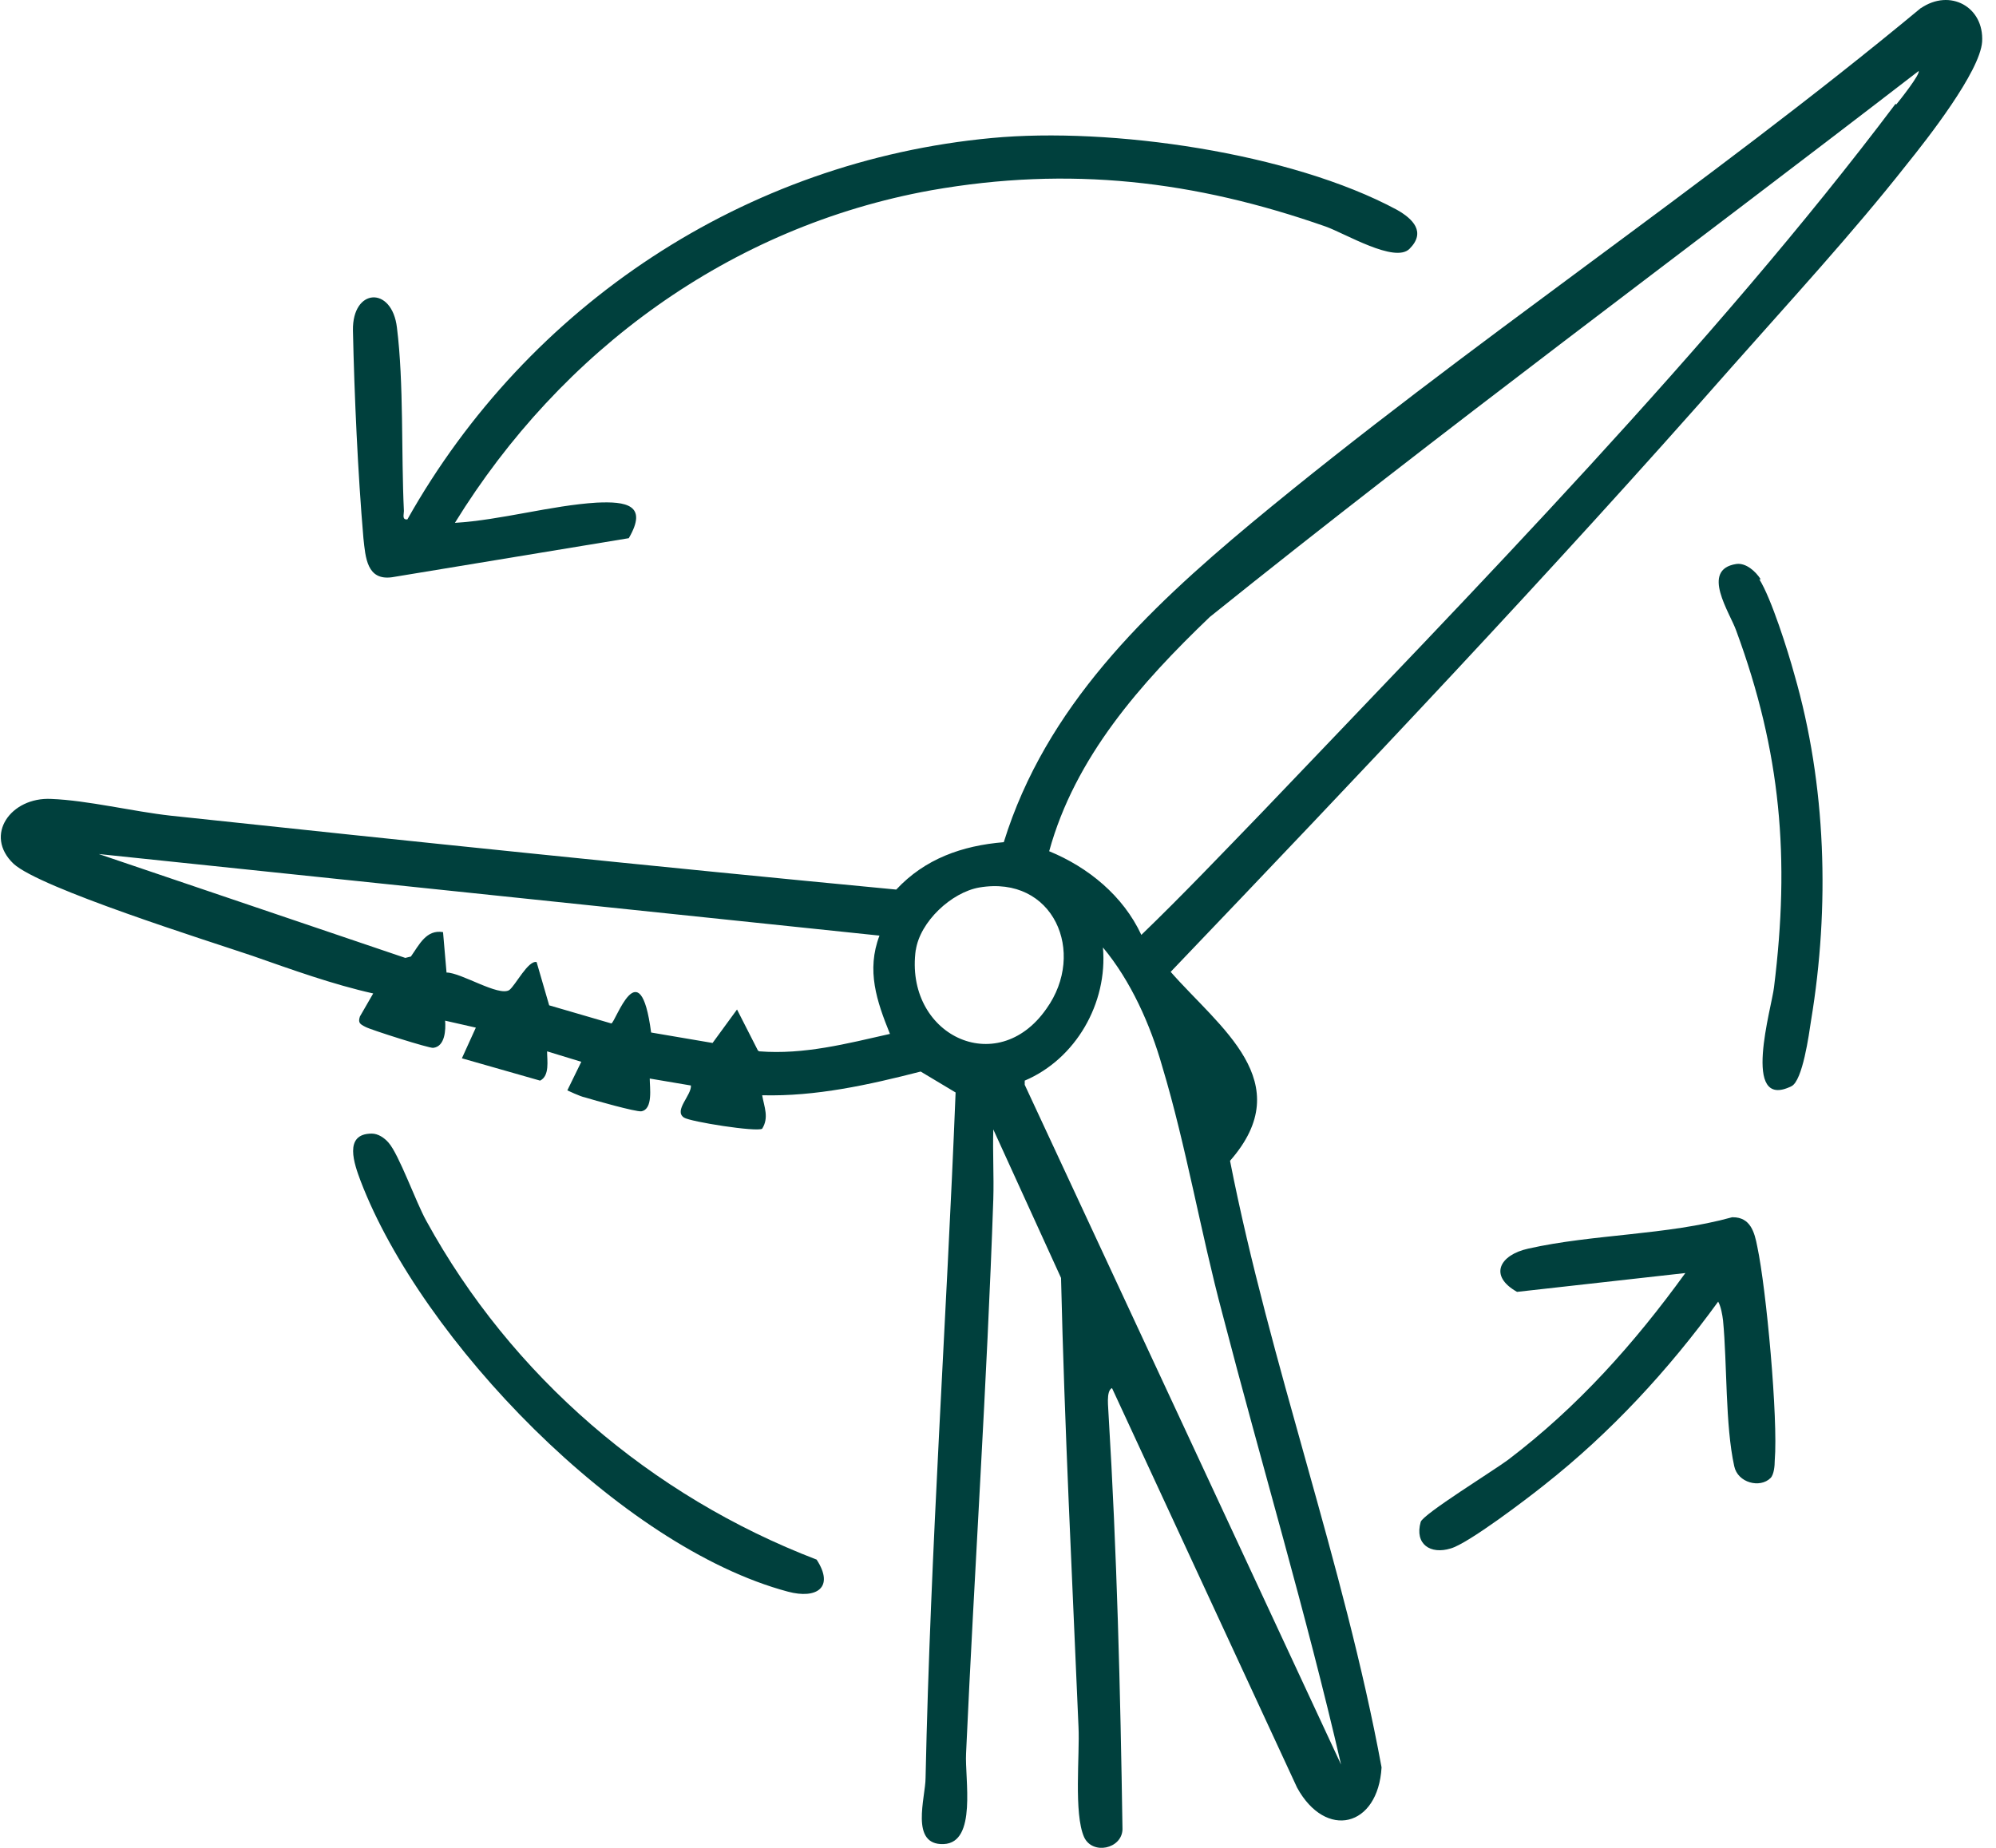
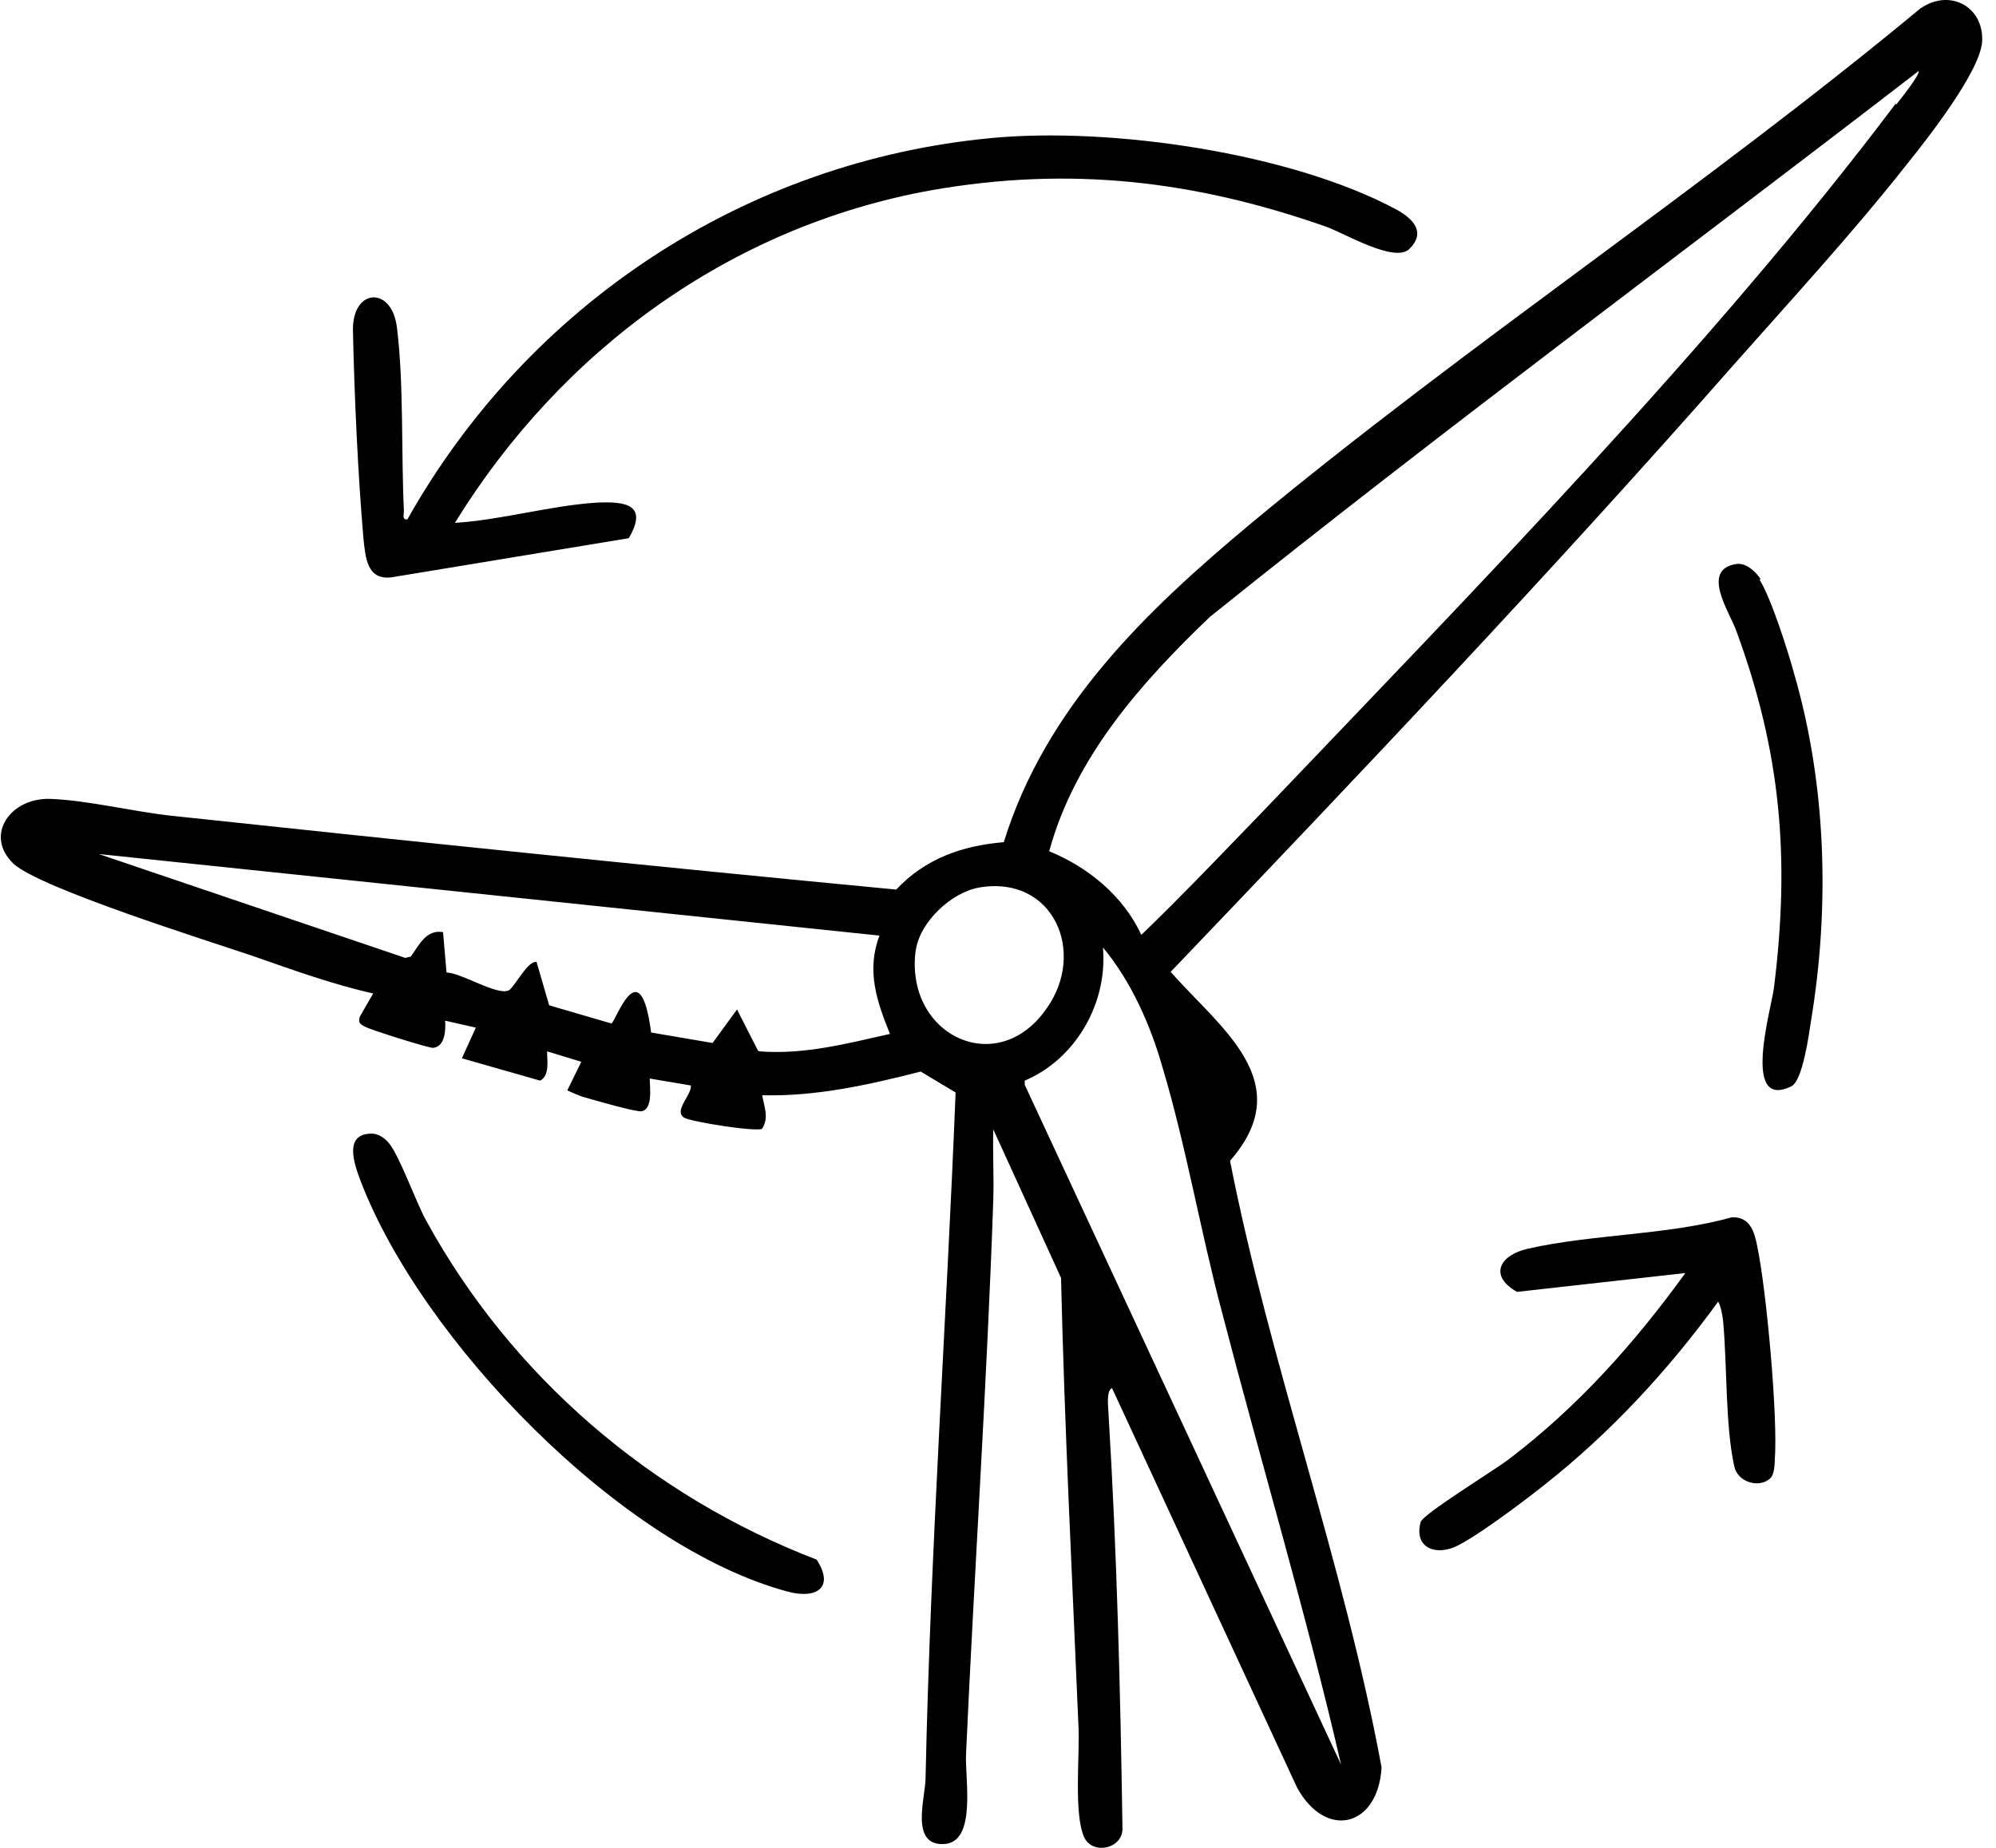
<svg xmlns="http://www.w3.org/2000/svg" width="108" height="100" viewBox="0 0 108 100" fill="none">
-   <path d="M103.962 0.412C92.286 10.109 79.364 18.636 67.726 28.295C62.021 33.049 56.58 38.256 54.313 45.576C52.046 45.764 50.043 46.481 48.494 48.141C35.42 46.896 22.309 45.538 9.236 44.142C7.195 43.916 4.739 43.312 2.774 43.236C0.583 43.123 -0.891 45.198 0.734 46.745C2.17 48.066 11.2 50.896 13.656 51.726C15.81 52.48 18.002 53.273 20.193 53.763L19.475 55.008C19.362 55.348 19.475 55.423 19.777 55.574C20.042 55.725 23.254 56.744 23.443 56.706C24.085 56.631 24.123 55.725 24.085 55.235L25.747 55.612L24.992 57.272L29.224 58.48C29.753 58.216 29.602 57.386 29.602 56.895L31.453 57.461L30.697 59.008C30.697 59.008 31.415 59.347 31.642 59.385C32.133 59.536 34.4 60.178 34.703 60.14C35.345 60.027 35.156 58.857 35.156 58.367L37.385 58.744C37.423 59.272 36.441 60.102 37.007 60.479C37.347 60.706 40.937 61.272 41.239 61.083C41.617 60.479 41.353 59.913 41.239 59.272C44.149 59.347 47.02 58.706 49.816 57.989L51.706 59.121C51.214 71.497 50.345 83.797 50.081 96.211C50.081 97.267 49.212 99.871 51.063 99.795C52.877 99.72 52.197 96.248 52.272 94.89C52.726 84.891 53.406 74.855 53.746 64.894C53.784 63.649 53.708 62.366 53.746 61.121L57.411 69.157C57.6 77.27 58.016 85.382 58.356 93.456C58.431 94.966 58.091 98.135 58.658 99.418C59.111 100.399 60.698 100.059 60.736 99.003C60.623 91.494 60.434 83.986 59.98 76.515C59.98 76.213 59.829 75.27 60.169 75.119L70.182 96.739C71.731 99.569 74.565 98.889 74.754 95.645C72.714 84.59 68.709 73.798 66.555 62.819C70.296 58.555 65.988 55.612 63.343 52.594C73.621 41.84 83.86 31.049 93.684 19.881C96.82 16.334 100.259 12.599 103.168 8.901C104.264 7.543 107.136 3.883 107.249 2.261C107.362 0.374 105.511 -0.645 103.924 0.45L103.962 0.412ZM41.013 56.857L39.879 54.631L38.556 56.442L35.231 55.876C34.627 51.273 33.304 55.348 33.078 55.386L29.715 54.405L29.035 52.065C28.581 51.952 27.901 53.31 27.561 53.575C26.994 53.952 24.954 52.631 24.161 52.631L23.972 50.443C23.065 50.292 22.687 51.122 22.233 51.764L21.931 51.839L5.344 46.217L47.587 50.632C46.869 52.518 47.436 54.178 48.154 55.952C45.811 56.48 43.506 57.084 41.088 56.895L41.013 56.857ZM49.552 51.424C49.779 49.877 51.479 48.292 52.99 48.028C56.995 47.349 58.809 51.537 56.618 54.593C53.935 58.442 48.91 55.989 49.552 51.386V51.424ZM66.139 71.082C68.255 79.232 70.674 87.306 72.563 95.494L55.446 58.706V58.48C58.205 57.31 59.943 54.291 59.678 51.273C61.19 53.084 62.248 55.461 62.89 57.725C64.174 61.989 64.968 66.705 66.139 71.082ZM102.564 5.619C92.74 18.674 79.629 32.068 68.293 43.953C66.139 46.179 63.986 48.443 61.756 50.594C60.774 48.481 58.885 46.934 56.769 46.066C58.167 40.972 61.718 36.973 65.459 33.389C78.041 23.277 91.04 13.693 103.811 3.845C103.924 3.996 102.79 5.43 102.602 5.656L102.564 5.619Z" fill="#00403D" />
-   <path d="M21.213 31.238L34.022 29.125C35.08 27.314 33.871 27.126 32.284 27.201C29.828 27.352 27.108 28.144 24.614 28.295C30.357 18.976 39.501 12.26 50.383 10.298C57.864 8.977 64.628 9.769 71.731 12.26C72.789 12.637 75.472 14.259 76.265 13.467C77.172 12.562 76.454 11.845 75.585 11.354C69.842 8.26 60.094 6.864 53.67 7.468C40.332 8.713 28.581 16.485 22.044 28.107C21.742 28.144 21.855 27.843 21.855 27.654C21.704 24.522 21.855 20.749 21.478 17.731C21.213 15.467 19.059 15.58 19.097 17.882C19.173 21.39 19.362 25.616 19.664 29.125C19.777 30.182 19.853 31.427 21.213 31.238Z" fill="#00403D" />
-   <path d="M93.723 65.874C90.171 66.856 86.203 66.78 82.689 67.572C81.14 67.912 80.536 69.044 82.085 69.912L91.191 68.893C88.433 72.704 85.372 76.137 81.594 79.005C80.838 79.571 76.984 81.948 76.871 82.363C76.531 83.57 77.4 84.136 78.495 83.797C79.44 83.533 82.614 81.118 83.558 80.363C87.148 77.533 90.284 74.138 92.967 70.44C93.118 70.704 93.194 71.157 93.231 71.459C93.458 73.836 93.345 77.118 93.836 79.344C94.025 80.25 95.234 80.552 95.801 79.986C95.99 79.797 96.028 79.307 96.028 79.043C96.216 76.779 95.574 69.761 95.083 67.459C94.932 66.667 94.705 65.874 93.76 65.874H93.723Z" fill="#00403D" />
-   <path d="M23.064 66.064C22.498 65.045 21.591 62.479 21.024 61.838C20.797 61.574 20.457 61.347 20.117 61.347C18.568 61.347 19.173 63.007 19.513 63.913C22.8 72.516 33.569 83.722 42.637 86.136C44.186 86.551 45.168 85.91 44.186 84.401C35.231 80.967 27.674 74.478 23.064 66.064Z" fill="#00403D" />
-   <path d="M95.271 31.352C95.007 30.936 94.478 30.446 93.949 30.521C91.984 30.823 93.609 33.163 93.949 34.144C96.367 40.709 96.858 46.444 95.989 53.424C95.876 54.481 94.176 60.14 96.934 58.782C97.538 58.48 97.879 55.99 97.992 55.235C99.012 49.085 98.823 42.482 97.085 36.483C96.745 35.238 95.838 32.37 95.196 31.352H95.271Z" fill="#00403D" />
+   <path d="M103.962 0.412C92.286 10.109 79.364 18.636 67.726 28.295C62.021 33.049 56.58 38.256 54.313 45.576C52.046 45.764 50.043 46.481 48.494 48.141C35.42 46.896 22.309 45.538 9.236 44.142C7.195 43.916 4.739 43.312 2.774 43.236C0.583 43.123 -0.891 45.198 0.734 46.745C2.17 48.066 11.2 50.896 13.656 51.726C15.81 52.48 18.002 53.273 20.193 53.763L19.475 55.008C19.362 55.348 19.475 55.423 19.777 55.574C20.042 55.725 23.254 56.744 23.443 56.706C24.085 56.631 24.123 55.725 24.085 55.235L25.747 55.612L24.992 57.272L29.224 58.48C29.753 58.216 29.602 57.386 29.602 56.895L31.453 57.461L30.697 59.008C30.697 59.008 31.415 59.347 31.642 59.385C32.133 59.536 34.4 60.178 34.703 60.14C35.345 60.027 35.156 58.857 35.156 58.367L37.385 58.744C37.423 59.272 36.441 60.102 37.007 60.479C37.347 60.706 40.937 61.272 41.239 61.083C41.617 60.479 41.353 59.913 41.239 59.272C44.149 59.347 47.02 58.706 49.816 57.989L51.706 59.121C51.214 71.497 50.345 83.797 50.081 96.211C50.081 97.267 49.212 99.871 51.063 99.795C52.877 99.72 52.197 96.248 52.272 94.89C52.726 84.891 53.406 74.855 53.746 64.894C53.784 63.649 53.708 62.366 53.746 61.121L57.411 69.157C57.6 77.27 58.016 85.382 58.356 93.456C58.431 94.966 58.091 98.135 58.658 99.418C59.111 100.399 60.698 100.059 60.736 99.003C60.623 91.494 60.434 83.986 59.98 76.515C59.98 76.213 59.829 75.27 60.169 75.119L70.182 96.739C71.731 99.569 74.565 98.889 74.754 95.645C72.714 84.59 68.709 73.798 66.555 62.819C70.296 58.555 65.988 55.612 63.343 52.594C73.621 41.84 83.86 31.049 93.684 19.881C96.82 16.334 100.259 12.599 103.168 8.901C104.264 7.543 107.136 3.883 107.249 2.261C107.362 0.374 105.511 -0.645 103.924 0.45L103.962 0.412ZM41.013 56.857L39.879 54.631L38.556 56.442L35.231 55.876C34.627 51.273 33.304 55.348 33.078 55.386L29.715 54.405L29.035 52.065C28.581 51.952 27.901 53.31 27.561 53.575C26.994 53.952 24.954 52.631 24.161 52.631L23.972 50.443C23.065 50.292 22.687 51.122 22.233 51.764L21.931 51.839L5.344 46.217L47.587 50.632C46.869 52.518 47.436 54.178 48.154 55.952C45.811 56.48 43.506 57.084 41.088 56.895L41.013 56.857ZM49.552 51.424C49.779 49.877 51.479 48.292 52.99 48.028C56.995 47.349 58.809 51.537 56.618 54.593C53.935 58.442 48.91 55.989 49.552 51.386V51.424ZM66.139 71.082C68.255 79.232 70.674 87.306 72.563 95.494L55.446 58.706V58.48C58.205 57.31 59.943 54.291 59.678 51.273C61.19 53.084 62.248 55.461 62.89 57.725C64.174 61.989 64.968 66.705 66.139 71.082ZM102.564 5.619C92.74 18.674 79.629 32.068 68.293 43.953C66.139 46.179 63.986 48.443 61.756 50.594C60.774 48.481 58.885 46.934 56.769 46.066C58.167 40.972 61.718 36.973 65.459 33.389C78.041 23.277 91.04 13.693 103.811 3.845C103.924 3.996 102.79 5.43 102.602 5.656L102.564 5.619Z" fill="currentColor" />
+   <path d="M21.213 31.238L34.022 29.125C35.08 27.314 33.871 27.126 32.284 27.201C29.828 27.352 27.108 28.144 24.614 28.295C30.357 18.976 39.501 12.26 50.383 10.298C57.864 8.977 64.628 9.769 71.731 12.26C72.789 12.637 75.472 14.259 76.265 13.467C77.172 12.562 76.454 11.845 75.585 11.354C69.842 8.26 60.094 6.864 53.67 7.468C40.332 8.713 28.581 16.485 22.044 28.107C21.742 28.144 21.855 27.843 21.855 27.654C21.704 24.522 21.855 20.749 21.478 17.731C21.213 15.467 19.059 15.58 19.097 17.882C19.173 21.39 19.362 25.616 19.664 29.125C19.777 30.182 19.853 31.427 21.213 31.238Z" fill="currentColor" />
+   <path d="M93.723 65.874C90.171 66.856 86.203 66.78 82.689 67.572C81.14 67.912 80.536 69.044 82.085 69.912L91.191 68.893C88.433 72.704 85.372 76.137 81.594 79.005C80.838 79.571 76.984 81.948 76.871 82.363C76.531 83.57 77.4 84.136 78.495 83.797C79.44 83.533 82.614 81.118 83.558 80.363C87.148 77.533 90.284 74.138 92.967 70.44C93.118 70.704 93.194 71.157 93.231 71.459C93.458 73.836 93.345 77.118 93.836 79.344C94.025 80.25 95.234 80.552 95.801 79.986C95.99 79.797 96.028 79.307 96.028 79.043C96.216 76.779 95.574 69.761 95.083 67.459C94.932 66.667 94.705 65.874 93.76 65.874H93.723Z" fill="currentColor" />
+   <path d="M23.064 66.064C22.498 65.045 21.591 62.479 21.024 61.838C20.797 61.574 20.457 61.347 20.117 61.347C18.568 61.347 19.173 63.007 19.513 63.913C22.8 72.516 33.569 83.722 42.637 86.136C44.186 86.551 45.168 85.91 44.186 84.401C35.231 80.967 27.674 74.478 23.064 66.064Z" fill="currentColor" />
+   <path d="M95.271 31.352C95.007 30.936 94.478 30.446 93.949 30.521C91.984 30.823 93.609 33.163 93.949 34.144C96.367 40.709 96.858 46.444 95.989 53.424C95.876 54.481 94.176 60.14 96.934 58.782C97.538 58.48 97.879 55.99 97.992 55.235C99.012 49.085 98.823 42.482 97.085 36.483C96.745 35.238 95.838 32.37 95.196 31.352H95.271Z" fill="currentColor" />
</svg>
